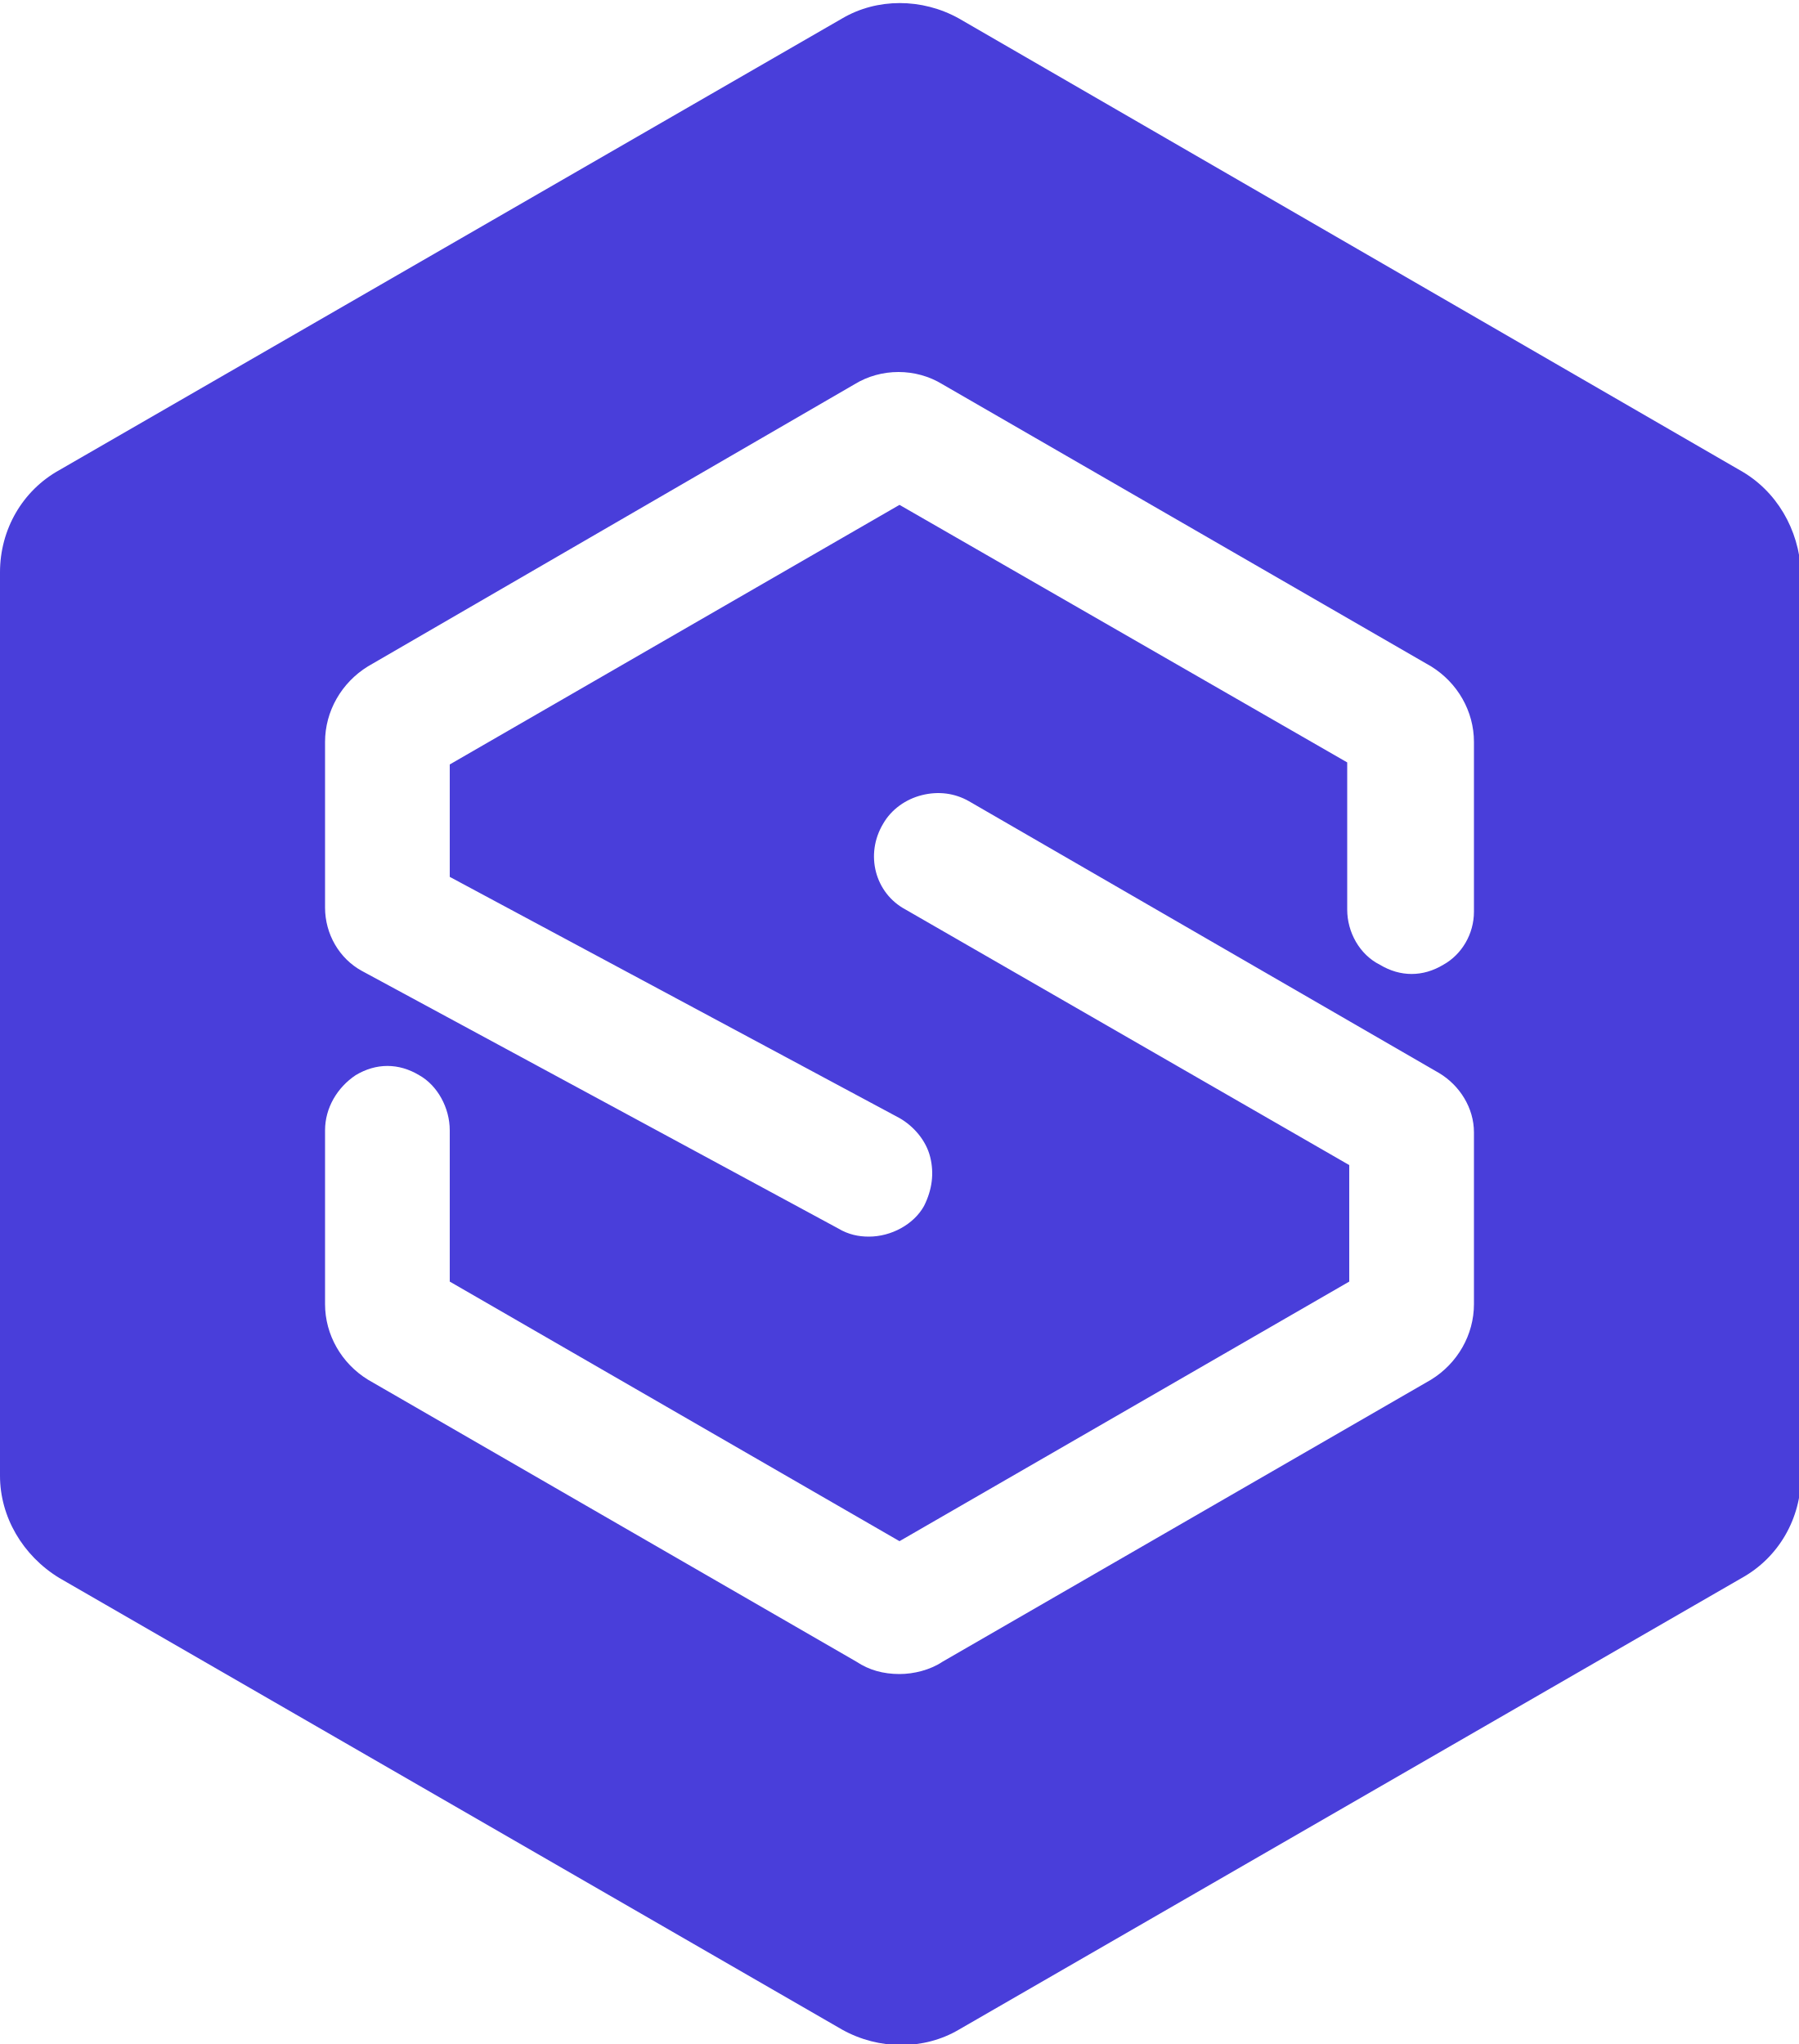
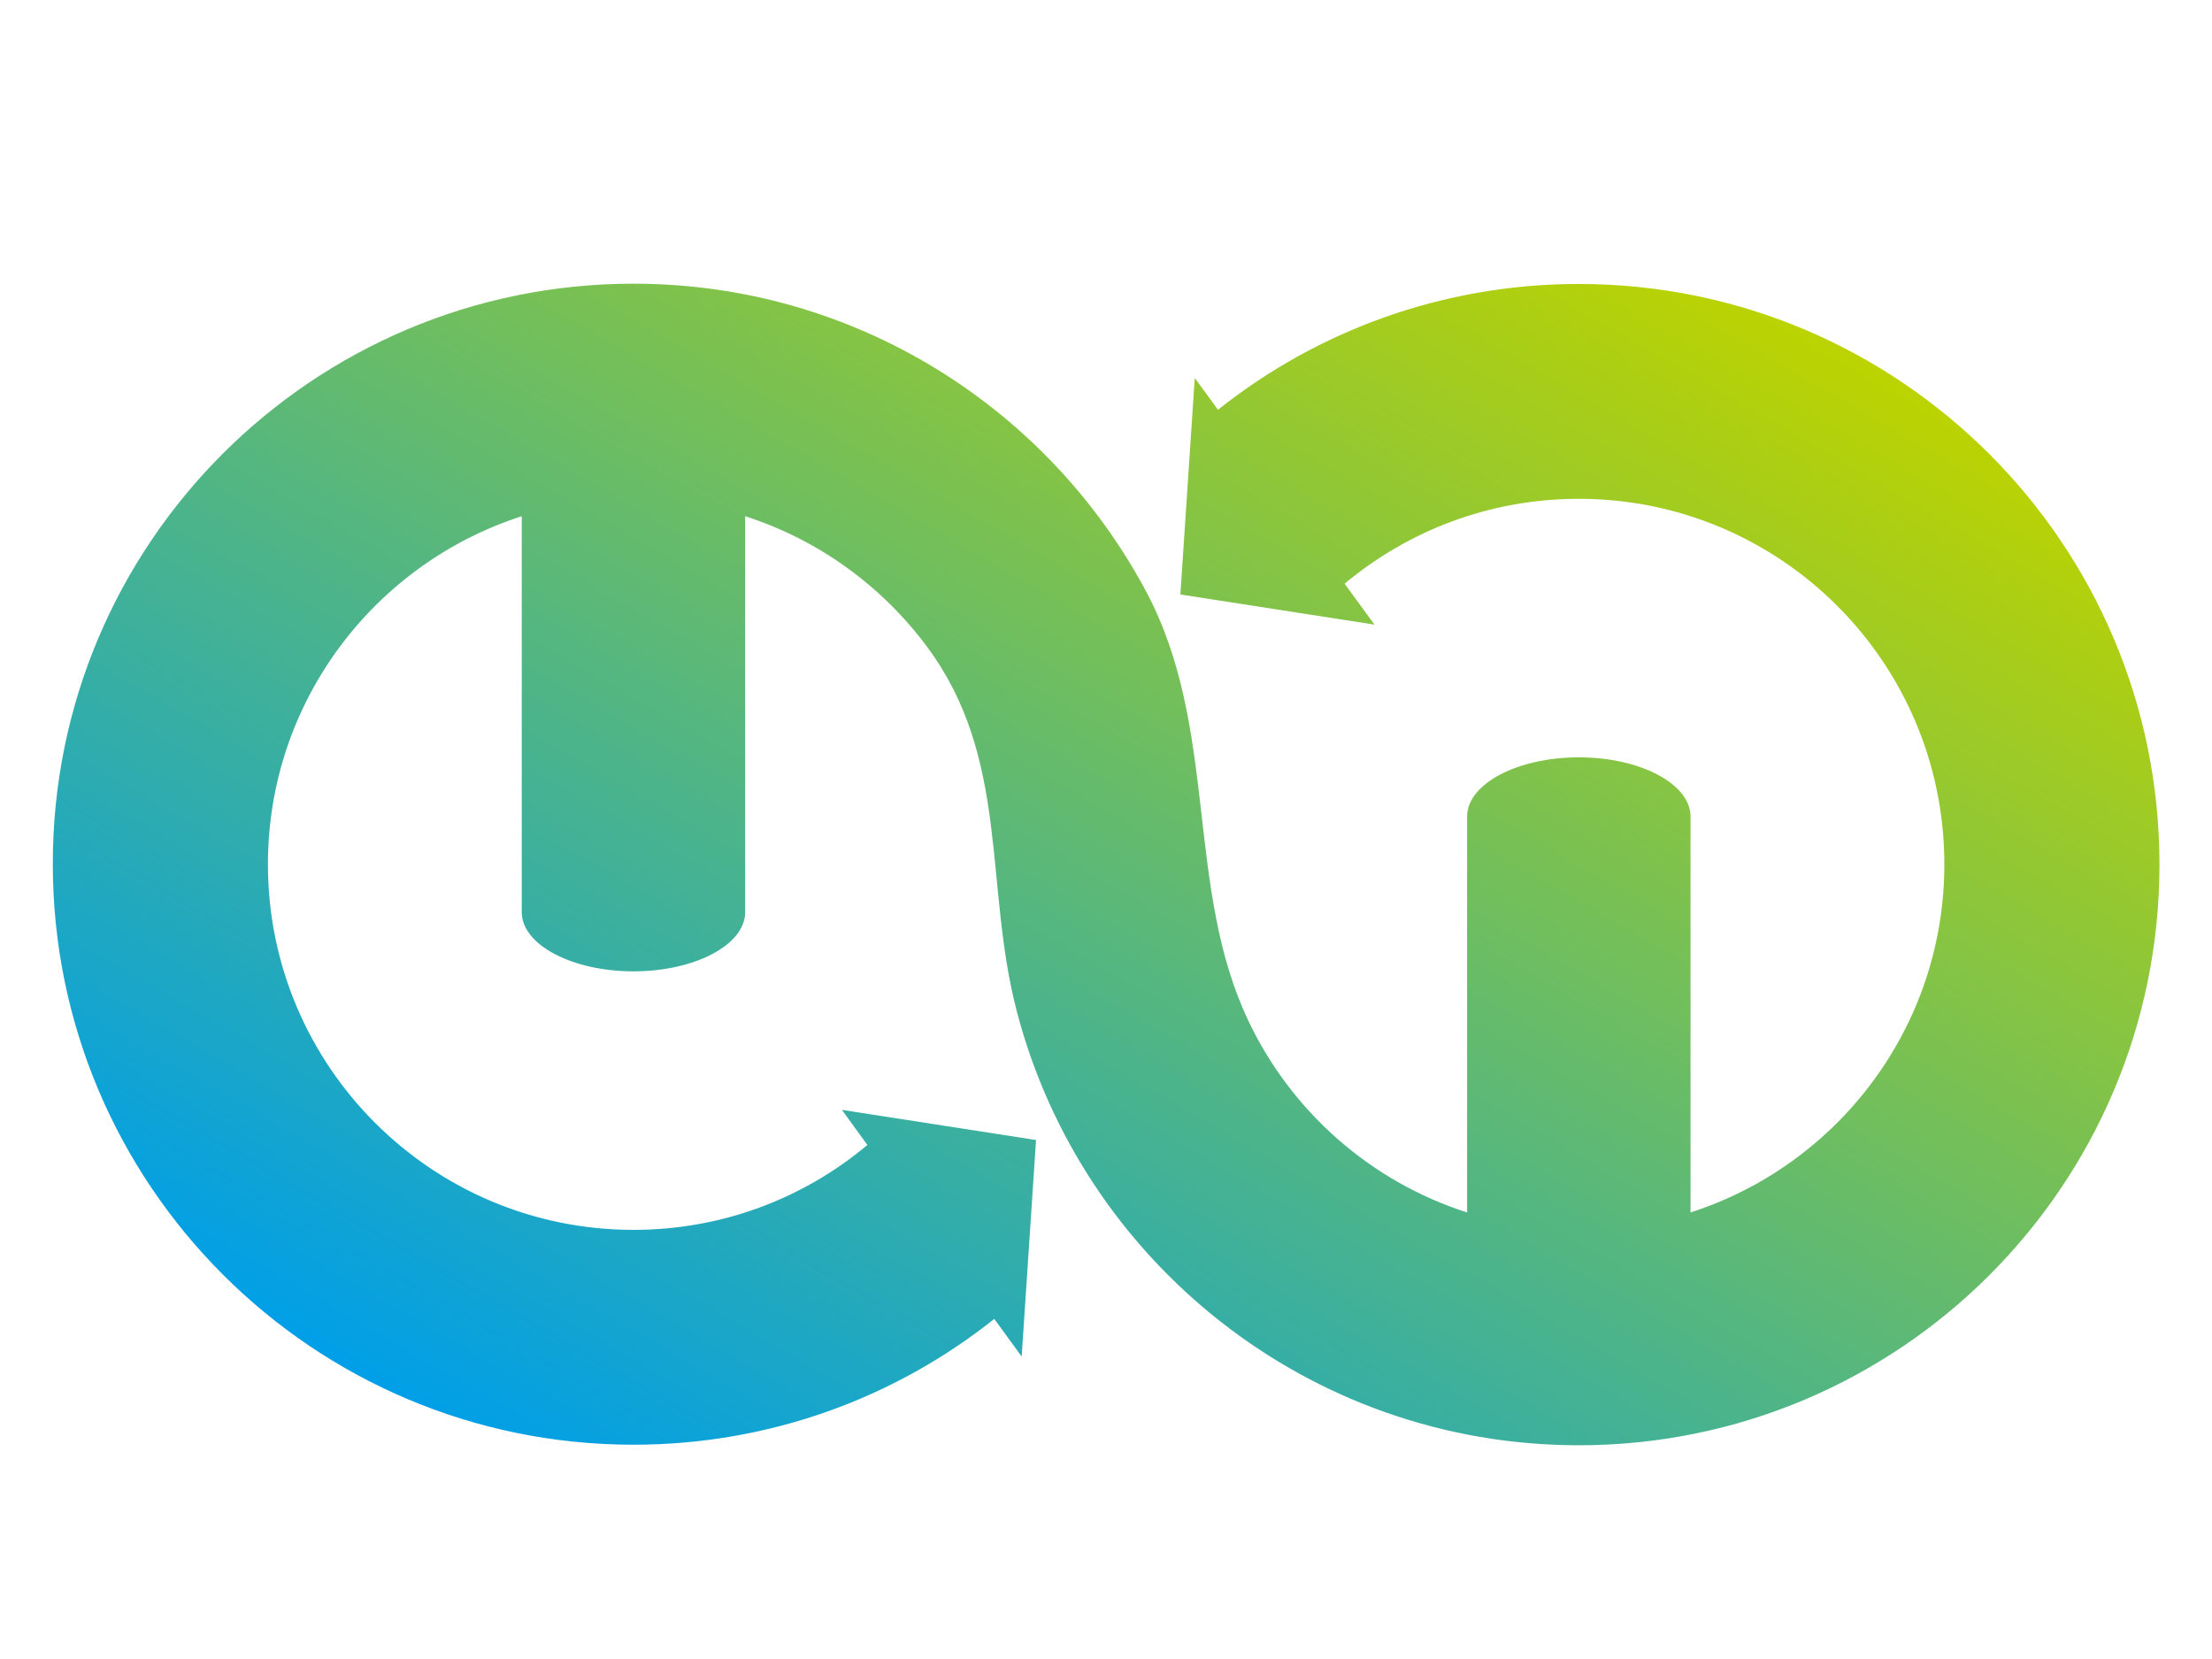
- <svg xmlns="http://www.w3.org/2000/svg" version="1.1" id="图层_1" x="0px" y="0px" viewBox="0 0 88 100" style="enable-background:new 0 0 88 100;" xml:space="preserve">
+ <svg xmlns="http://www.w3.org/2000/svg" version="1.1" id="图层_1" x="0px" y="0px" viewBox="0 0 800 600" style="enable-background:new 0 0 800 600;" xml:space="preserve">
  <style type="text/css">
- 	.st0{fill:#493EDA;}
+ 	.st0{fill-rule:evenodd;clip-rule:evenodd;fill:url(#SVGID_1_);}
</style>
-   <path class="st0" d="M85.1,23L46.9,0.9c-1.8-1-4-1-5.7,0L2.9,23C1.1,24,0,25.9,0,28v44.2c0,2,1.1,3.9,2.9,5l38.3,22.1  c1.8,1,4,1,5.7,0l38.3-22.1c1.8-1,2.9-2.9,2.9-5V28C88,25.9,86.9,24,85.1,23z M72.1,63.8c0,1.5-0.8,2.9-2.1,3.7L46.1,81.3  c-0.6,0.4-1.4,0.6-2.1,0.6c-0.8,0-1.5-0.2-2.1-0.6L18,67.5c-1.3-0.8-2.1-2.2-2.1-3.7v-8.5c0-1.1,0.6-2.1,1.5-2.7  c1-0.6,2.1-0.6,3.1,0c0.9,0.5,1.5,1.6,1.5,2.7v7.4l22,12.7l22-12.7v-5.7L44.3,44.5c-1.5-0.8-2-2.7-1.1-4.2c0.4-0.7,1.1-1.2,1.9-1.4  c0.8-0.2,1.6-0.1,2.3,0.3l23,13.3c1,0.6,1.7,1.7,1.7,2.9l0,1.7V63.8z M72.1,44.6c0,1.1-0.6,2.1-1.5,2.6c-1,0.6-2.1,0.6-3.1,0  c-1-0.5-1.6-1.6-1.6-2.7v-7.2L44,24.7L22,37.4v5.5L44,54.7c0.7,0.4,1.3,1.1,1.5,1.9c0.2,0.8,0.1,1.6-0.3,2.4  c-0.5,0.9-1.6,1.5-2.7,1.5c-0.5,0-1-0.1-1.5-0.4L17.7,47.5c-1.1-0.6-1.8-1.8-1.8-3.1v-8.1c0-1.5,0.8-2.9,2.1-3.7l23.8-13.8  c1.3-0.8,3-0.8,4.3,0L70,32.6c1.3,0.8,2.1,2.2,2.1,3.7V44.6z" />
+   <linearGradient id="SVGID_1_" gradientUnits="userSpaceOnUse" x1="547.779" y1="56.649" x2="252.236" y2="568.545">
+     <stop offset="0" style="stop-color:#BCD300" />
+     <stop offset="1" style="stop-color:#009FE8" />
+   </linearGradient>
+   <path class="st0" d="M229.1,102.6c80.2,0,149.9,45,185.3,111.1c26.5,49.5,14,106.9,37.1,155.5c15.5,32.7,44.1,58.1,79.1,69.3V295.3  c0-11.8,18.2-21.4,40.4-21.4l0,0c22.2,0,40.4,9.6,40.4,21.4v143.2c53.2-17.1,91.8-67,91.8-125.9c0-73-59.2-132.2-132.2-132.2  c-32.2,0-61.7,11.5-84.7,30.7l10.8,14.8l-70.2-10.9l5.2-78.3l8.4,11.5c35.8-28.5,81.2-45.5,130.5-45.5c116,0,210,94.1,210,210  c0,116-94.1,210-210,210c-97.7,0-179.8-66.7-203.3-157.1c-11.9-45.7-2.4-91.4-32.5-131.8c-16.3-21.9-39.2-38.6-65.7-47.1v143.2  c0,11.8-18.2,21.4-40.4,21.4l0,0c-22.2,0-40.4-9.6-40.4-21.4V186.7c-53.2,17.1-91.8,67-91.8,125.9c0,73,59.2,132.2,132.2,132.2  c32.2,0,61.7-11.5,84.6-30.7l-9.2-12.7l70.2,10.9l-5.2,78.3l-9.9-13.6c-35.8,28.5-81.2,45.5-130.5,45.5c-116,0-210-94.1-210-210  C19,196.6,113.1,102.6,229.1,102.6z" />
</svg>
